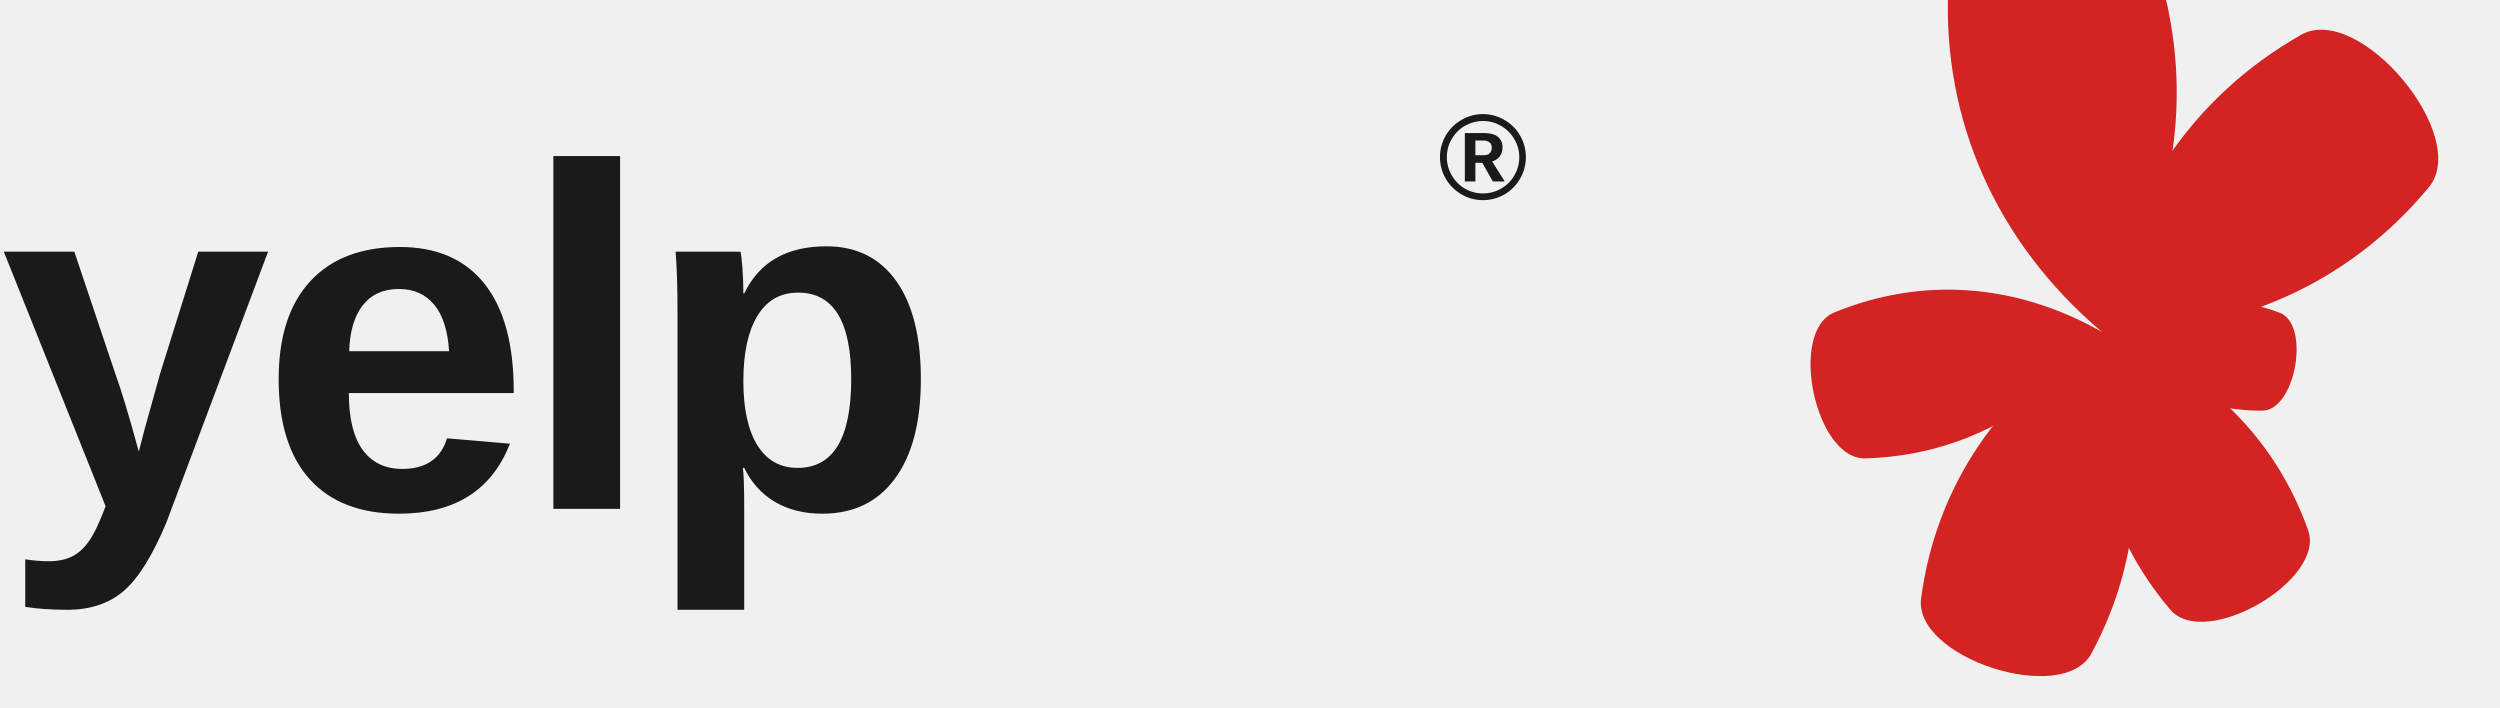
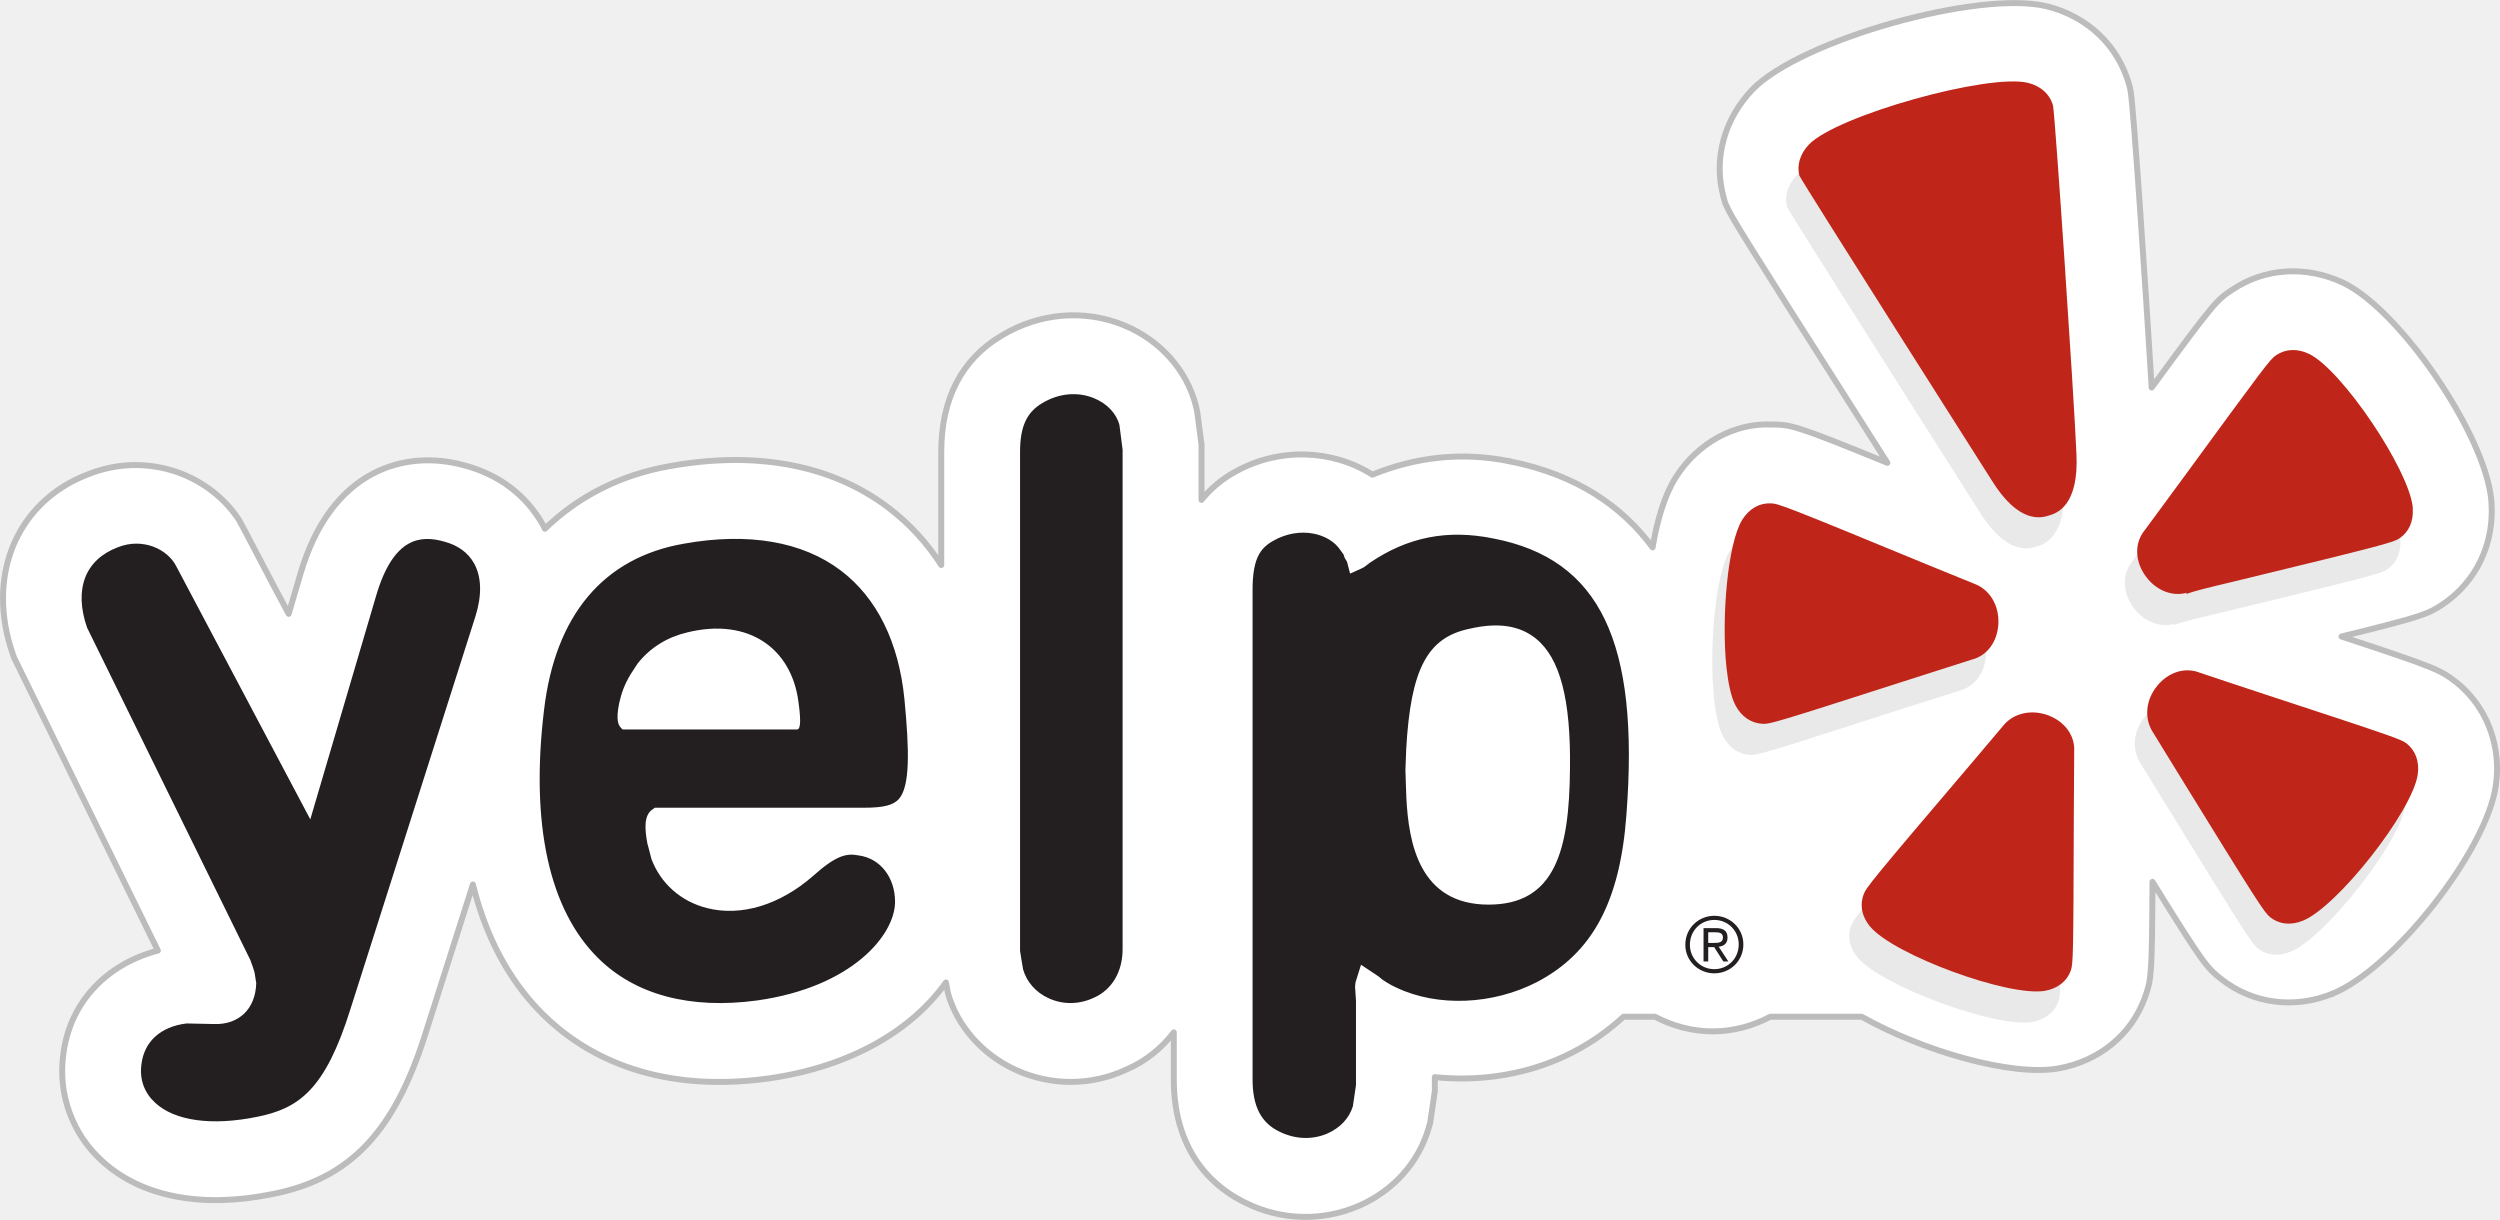
- <svg xmlns="http://www.w3.org/2000/svg" viewBox="0 0 226 64" width="226" height="64" role="img" aria-labelledby="yelpLogoTitle">
-   <text x="0" y="46" font-family="Arial, Helvetica, sans-serif" font-weight="700" font-size="44" letter-spacing="-1" fill="#1A1A1A">yelp</text>
-   <text x="130" y="18" font-family="Arial, Helvetica, sans-serif" font-weight="600" font-size="11" fill="#1A1A1A">®</text>
-   <g transform="translate(190,30)">
-     <path fill="#D32323" d="M0 0 C-8 -9 -11 -20 -9 -31 C-8 -37 8 -37 9 -31 C11 -20 8 -9 0 0 Z" transform="rotate(-8) scale(1.05)" />
-     <path fill="#D32323" d="M0 0 C-8 -9 -11 -20 -9 -31 C-8 -37 8 -37 9 -31 C11 -20 8 -9 0 0 Z" transform="rotate(50) scale(1.0)" />
-     <path fill="#D32323" d="M0 0 C-8 -9 -11 -20 -9 -31 C-8 -37 8 -37 9 -31 C11 -20 8 -9 0 0 Z" transform="rotate(100) scale(0.5)" />
-     <path fill="#D32323" d="M0 0 C-8 -9 -11 -20 -9 -31 C-8 -37 8 -37 9 -31 C11 -20 8 -9 0 0 Z" transform="rotate(150) scale(0.8)" />
-     <path fill="#D32323" d="M0 0 C-8 -9 -11 -20 -9 -31 C-8 -37 8 -37 9 -31 C11 -20 8 -9 0 0 Z" transform="rotate(198) scale(0.9)" />
-     <path fill="#D32323" d="M0 0 C-8 -9 -11 -20 -9 -31 C-8 -37 8 -37 9 -31 C11 -20 8 -9 0 0 Z" transform="rotate(258) scale(0.75)" />
+ <svg xmlns="http://www.w3.org/2000/svg" xmlns:xlink="http://www.w3.org/1999/xlink" width="2500" height="1220" viewBox="-0.002 0 300.002 146.373">
+   <g transform="matrix(4.92607 0 0 -4.92607 -1703.865 1497.53)">
+     <defs>
+       <path id="a" d="M226.336 215.957h300.002V362.33H226.336z" />
+     </defs>
+     <clipPath id="b">
+       <use xlink:href="#a" overflow="visible" />
+     </clipPath>
+     <g clip-path="url(#b)">
+       <path d="M405.717 287.389c-.389.294-.453.339-2.791 1.109 2.025.498 2.112.551 2.471.787.813.551 1.247 1.465 1.184 2.455l-.008.108c-.165 1.589-2.212 4.587-3.59 5.26-.909.434-1.92.373-2.716-.162-.375-.248-.425-.282-1.964-2.383-.15 2.455-.439 6.784-.51 7.189l-.015.093-.023.09c-.263.951-1.009 1.665-1.997 1.913-1.649.411-6.01-.818-7.18-2.024-.687-.717-.951-1.682-.714-2.587l.048-.18.081-.167c.112-.231.407-.72 2.938-4.691l.933-1.47c-2.266.927-2.356.93-2.825.934-.893.039-1.788-.439-2.327-1.283l-.01-.016c-.278-.448-.45-1.057-.557-1.695-.73.984-1.829 1.773-3.495 2.1-1.181.237-2.289.094-3.333-.328-.956.61-2.27.681-3.369.054a2.769 2.769 0 0 1-.792-.668v1.348l-.105.801-.032.144c-.221.869-.877 1.602-1.755 1.962l-.008.004c-.964.389-2.045.296-2.962-.253-.977-.577-1.478-1.535-1.478-2.845v-2.749a5.413 5.413 0 0 1-1.287 1.398c-1.372 1.04-3.212 1.391-5.318 1.013-1.221-.212-2.242-.745-3.051-1.527l-.039.081c-.411.736-1.078 1.242-1.932 1.466-1.426.391-3.236-.094-3.983-2.644l-.287-.975c-.327.6-1.175 2.239-1.21 2.288-.764 1.158-2.294 1.66-3.662 1.116-1.322-.498-2.087-1.661-2.087-3.028 0-.431.075-.88.232-1.336l.039-.111 3.502-7.133c-1.263-.333-2.163-1.275-2.309-2.567a2.953 2.953 0 0 1 .944-2.552c.95-.877 2.426-1.167 4.159-.812 1.883.37 2.966 1.505 3.725 3.912l1.155 3.629c.376-1.528 1.06-2.526 1.709-3.166.933-.923 2.642-1.944 5.471-1.562 2.102.294 3.557 1.235 4.343 2.341l.051-.267c.224-.789.833-1.49 1.651-1.863a3.206 3.206 0 0 1 2.713.018c.453.197.837.508 1.136.897v-1.144c0-1.891 1.094-2.695 1.746-3.007a3.269 3.269 0 0 1 2.757-.077c.838.363 1.46 1.054 1.704 1.893l.038.129.114.78v.335c1.137-.116 2.324.069 3.369.611.462.24.866.529 1.227.861h.768c.418-.22.893-.357 1.404-.357.513 0 .987.137 1.404.357h2.227c1.475-.83 3.631-1.459 4.785-1.261.994.176 1.777.816 2.108 1.713l.017.045c.14.408.163.484.173 2.789 1.264-2.042 1.33-2.096 1.685-2.376.763-.595 1.766-.726 2.692-.353 1.487.597 3.759 3.485 3.987 5.07.019.138.03.278.03.415 0 .83-.358 1.599-.999 2.111zm-23.075 5.382c.003-.002.005-.002.008-.002.002-.002.004-.002.007-.002l-.015.004zm20.059-12.978h-.002c-.003 0-.004-.003-.007-.004l.009.004" fill="#fff" />
+       <path d="M405.717 287.389c-.389.294-.453.339-2.791 1.109 2.025.498 2.112.551 2.471.787.813.551 1.247 1.465 1.184 2.455l-.008.108c-.165 1.589-2.212 4.587-3.59 5.26-.909.434-1.92.373-2.716-.162-.375-.248-.425-.282-1.964-2.383-.15 2.455-.439 6.784-.51 7.189l-.015.093-.023.09c-.263.951-1.009 1.665-1.997 1.913-1.649.411-6.01-.818-7.18-2.024-.687-.717-.951-1.682-.714-2.587l.048-.18.081-.167c.112-.231.407-.72 2.938-4.691l.933-1.47c-2.266.927-2.356.93-2.825.934-.893.039-1.788-.439-2.327-1.283l-.01-.016c-.278-.448-.45-1.057-.557-1.695-.73.984-1.829 1.773-3.495 2.1-1.181.237-2.289.094-3.333-.328-.956.61-2.27.681-3.369.054a2.769 2.769 0 0 1-.792-.668v1.348l-.105.801-.032.144c-.221.869-.877 1.602-1.755 1.962l-.008.004c-.964.389-2.045.296-2.962-.253-.977-.577-1.478-1.535-1.478-2.845v-2.749a5.413 5.413 0 0 1-1.287 1.398c-1.372 1.04-3.212 1.391-5.318 1.013-1.221-.212-2.242-.745-3.051-1.527l-.039.081c-.411.736-1.078 1.242-1.932 1.466-1.426.391-3.236-.094-3.983-2.644l-.287-.975c-.327.6-1.175 2.239-1.21 2.288-.764 1.158-2.294 1.66-3.662 1.116-1.322-.498-2.087-1.661-2.087-3.028 0-.431.075-.88.232-1.336l.039-.111 3.502-7.133c-1.263-.333-2.163-1.275-2.309-2.567a2.953 2.953 0 0 1 .944-2.552c.95-.877 2.426-1.167 4.159-.812 1.883.37 2.966 1.505 3.725 3.912l1.155 3.629c.376-1.528 1.06-2.526 1.709-3.166.933-.923 2.642-1.944 5.471-1.562 2.102.294 3.557 1.235 4.343 2.341l.051-.267c.224-.789.833-1.49 1.651-1.863a3.206 3.206 0 0 1 2.713.018c.453.197.837.508 1.136.897v-1.144c0-1.891 1.094-2.695 1.746-3.007a3.269 3.269 0 0 1 2.757-.077c.838.363 1.46 1.054 1.704 1.893l.038.129.114.78v.335c1.137-.116 2.324.069 3.369.611.462.24.866.529 1.227.861h.768c.418-.22.893-.357 1.404-.357.513 0 .987.137 1.404.357h2.227c1.475-.83 3.631-1.459 4.785-1.261.994.176 1.777.816 2.108 1.713l.017.045c.14.408.163.484.173 2.789 1.264-2.042 1.33-2.096 1.685-2.376.763-.595 1.766-.726 2.692-.353 1.487.597 3.759 3.485 3.987 5.07.019.138.03.278.03.415 0 .83-.358 1.599-.999 2.111z" fill="none" stroke="#bdbcbc" stroke-width=".145" stroke-linecap="round" stroke-linejoin="round" />
+       <path d="M382.642 292.771l.008-.002c.003-.002.004-.002.008-.002l-.016.004zM402.702 279.793h-.003c-.002 0-.003-.003-.006-.004l.009.004" fill="none" stroke="#bdbcbc" stroke-width=".145" stroke-linecap="round" stroke-linejoin="round" />
+     </g>
  </g>
+   <path d="M207.592 66.059c-1.778 2.847-2.522 11.793-1.907 17.738.212 1.96.562 3.596 1.09 4.567.709 1.354 1.9 2.162 3.26 2.207.862.044 1.41-.099 17.803-5.385 0 0 7.286-2.315 7.325-2.33 1.803-.468 3.035-2.133 3.153-4.266.118-2.192-1.02-4.118-2.872-4.817l-5.143-2.099c-17.625-7.27-18.409-7.546-19.305-7.556-1.355-.064-2.562.63-3.404 1.94M246.996 120.206c.29-.828.32-1.394.364-18.616 0 0 .044-7.61.06-7.694.108-1.852-1.094-3.557-3.075-4.32-2.034-.789-4.226-.306-5.463 1.231 0 0-3.586 4.256-3.6 4.261-12.34 14.507-12.858 15.168-13.153 16.035a3.423 3.423 0 0 0-.202 1.576c.079.763.418 1.537 1.005 2.226 2.857 3.414 16.586 8.463 20.96 7.715 1.522-.276 2.636-1.143 3.104-2.414M274.828 114.21c4.148-1.65 13.182-13.137 13.812-17.55.217-1.543-.26-2.863-1.325-3.715-.684-.522-1.231-.724-17.6-6.103 0 0-7.197-2.375-7.276-2.414-1.749-.68-3.73-.054-5.064 1.596-1.39 1.69-1.606 3.911-.488 5.6l2.892 4.705c9.729 15.803 10.463 16.916 11.162 17.468 1.084.842 2.468.995 3.887.414M266.38 73.541c18.62-4.502 19.334-4.739 20.073-5.221 1.128-.769 1.685-2.03 1.591-3.591 0-.055.005-.099 0-.153-.482-4.567-8.487-16.463-12.433-18.394-1.404-.665-2.803-.62-3.956.148-.719.482-1.256 1.172-11.216 14.817 0 0-4.508 6.138-4.562 6.192-1.187 1.439-1.202 3.513-.05 5.29 1.198 1.838 3.237 2.735 5.1 2.218 0 0-.084.128-.1.157.912-.35 2.567-.753 5.553-1.463M247.68 58.167c-.325-7.38-2.537-40.231-2.798-41.748-.38-1.39-1.458-2.37-3.01-2.759-4.743-1.182-22.916 3.916-26.28 7.39-1.074 1.122-1.478 2.516-1.158 3.748.527 1.084 23.034 36.497 23.034 36.497 3.33 5.399 6.045 4.557 6.931 4.28.887-.275 3.587-1.117 3.281-7.408" fill="#e9e9e9" />
+   <path d="M209.08 62.334c-1.774 2.843-2.523 11.793-1.907 17.734.217 1.96.572 3.596 1.089 4.572.71 1.35 1.901 2.152 3.26 2.202.873.044 1.415-.104 17.809-5.375 0 0 7.285-2.325 7.315-2.34 1.818-.463 3.04-2.133 3.157-4.266.119-2.187-1.01-4.118-2.871-4.817 0 0-5.138-2.094-5.148-2.094-17.616-7.266-18.409-7.551-19.296-7.561-1.36-.055-2.566.63-3.408 1.945M248.488 116.472c.286-.828.32-1.394.37-18.616 0 0 .039-7.61.044-7.684.118-1.867-1.089-3.567-3.064-4.325-2.035-.784-4.227-.3-5.458 1.231 0 0-3.596 4.266-3.606 4.266-12.34 14.497-12.857 15.167-13.158 16.025a3.518 3.518 0 0 0-.197 1.58c.074.77.424 1.528 1 2.237 2.862 3.4 16.586 8.448 20.97 7.7 1.523-.276 2.631-1.133 3.1-2.414M276.33 110.477c4.138-1.65 13.163-13.133 13.798-17.552.222-1.537-.26-2.862-1.32-3.709-.695-.522-1.222-.724-17.606-6.103 0 0-7.187-2.375-7.28-2.42-1.74-.674-3.725-.048-5.06 1.597-1.389 1.69-1.596 3.921-.487 5.606l2.891 4.71c9.724 15.792 10.468 16.91 11.168 17.457 1.083.852 2.463.99 3.896.414M267.862 69.817c18.62-4.512 19.34-4.749 20.074-5.231 1.128-.759 1.695-2.03 1.596-3.577 0-.049.01-.103 0-.157-.478-4.572-8.488-16.463-12.433-18.394-1.4-.67-2.798-.626-3.96.152-.72.468-1.247 1.178-11.218 14.813 0 0-4.502 6.133-4.556 6.192-1.187 1.444-1.207 3.513-.044 5.286 1.202 1.837 3.231 2.734 5.093 2.217 0 0-.074.133-.093.157.916-.345 2.556-.748 5.541-1.458M249.173 54.443c-.32-7.38-2.542-40.236-2.803-41.758-.374-1.38-1.453-2.365-3-2.754-4.754-1.177-22.921 3.911-26.286 7.384-1.083 1.128-1.482 2.517-1.157 3.749.532 1.089 23.039 36.502 23.039 36.502 3.325 5.394 6.04 4.557 6.931 4.276.882-.271 3.581-1.109 3.276-7.4" fill="#bf2519" />
+   <path d="M18.623 132.324c2.345 2.172 6.788 2.788 12.187 1.69 5.06-1 8.197-3.261 11.217-12.862L57.066 73.9c.778-2.508.72-4.685-.172-6.3-.725-1.301-1.931-2.183-3.636-2.636-2.68-.734-6.024-.66-8.133 6.542L37.234 98.31S21.16 67.945 21.15 67.94c-1.015-2.03-3.99-3.482-7.02-2.28-3.95 1.502-5.266 5.054-3.69 9.63 0 0 19.552 39.788 19.597 39.896 0 0 .532 1.419.532 1.65 0 0 .177 1.08.177 1.119-.04 1.532-.552 2.822-1.468 3.684-.901.848-2.153 1.291-3.616 1.232 0 0-3.049-.07-3.28-.07-3.133.385-5.104 2.183-5.42 4.961-.22 1.789.356 3.36 1.661 4.562M95.662 87.521H74.726c-.567-.413-.842-1.108-.419-3.197.266-1.098.552-2.083 1.39-3.463.27-.413.551-.837.822-1.26 1.532-1.937 3.606-3.178 5.966-3.73 7.36-1.798 12.492 1.941 13.325 8.32.399 2.784.137 3.33-.148 3.33zm12.867-3.645c-.675-6.827-3.31-12.157-7.63-15.423-4.602-3.493-11.114-4.606-18.823-3.227-9.665 1.675-15.468 8.581-16.798 20-1.636 13.65.61 23.936 6.517 29.753 4.453 4.4 11.04 6.148 19.05 5.064 11.423-1.606 16.56-7.876 16.56-11.842 0-2.916-1.763-5.212-4.354-5.561-1.483-.296-2.734 0-5.503 2.477-3.99 3.478-8.615 4.877-12.714 3.838-3.123-.793-5.561-2.946-6.665-5.897 0 0-.492-1.95-.463-1.734-.335-1.758-.487-3.502.596-4.212l.29-.197h25.094c2.316 0 3.488-.3 4.163-1.03 1.38-1.531 1.27-5.905.68-12.009M131.277 47.768c-1.985-.808-4.226-.591-6.192.581-1.891 1.119-2.68 2.823-2.68 5.902v59.832s.33 2.138.365 2.231c.424 1.493 1.527 2.764 3.059 3.458 1.7.789 3.66.774 5.414-.049 2.182-.946 3.468-3.128 3.468-5.832V53.945s-.38-2.896-.38-2.95c-.35-1.39-1.497-2.591-3.054-3.227M178.627 108.541c-8.286 0-9.606-7.355-9.867-12.906-.015-.015-.109-3.252-.109-3.252s.094-2.403.094-2.497c.537-9.606 2.522-13.394 7.591-14.448 3.404-.788 6.005-.404 7.956 1.167 2.93 2.36 4.221 7.355 4.103 15.69-.084 9.758-1.783 16.246-9.768 16.246zm.615-43.93c-5.551-1.134-10.3-.183-14.867 2.91 0 0-.512.414-.709.533l-.409.207-1.25.561-.356-1.404-.3-.507-.104-.315-.034-.094s-.305-.409-.35-.473c-1.31-2.04-4.872-2.975-8.083-1.143-1.572.892-2.473 2.148-2.473 5.897v58.723c0 3.217 1.01 5.217 3.216 6.271 1.862.936 3.956 1.01 5.754.237 1.527-.67 2.65-1.853 3.069-3.291l.37-2.517v-10.163l-.109-1.635.044-.483.064-.231.606-1.936 1.838 1.221s.463.306.66.513l.552.364c.004.005.64.375.64.375.01 0 .591.285.591.285 4.926 2.325 11.517 2.054 16.823-.68 6.68-3.487 9.98-9.674 10.743-20.063 1.596-20.764-3.182-30.685-15.926-33.163M204.986 113.137h.685c.556 0 1.079-.03 1.079-.655 0-.562-.478-.62-.907-.62h-.857v1.275zm-.562-1.778h1.468c.961 0 1.41.35 1.41 1.147 0 .72-.459 1.02-1.06 1.084l1.158 1.769h-.606l-1.094-1.72h-.714v1.72h-.562v-4zm1.296 4.926c1.62 0 2.926-1.276 2.926-2.966 0-1.66-1.305-2.94-2.926-2.94-1.626 0-2.931 1.28-2.931 2.975a2.904 2.904 0 0 0 2.931 2.93zm0-6.404c1.892 0 3.483 1.488 3.483 3.438 0 1.985-1.591 3.468-3.483 3.468-1.897 0-3.483-1.483-3.483-3.433 0-1.985 1.586-3.473 3.483-3.473" fill="#231f20" />
</svg>
